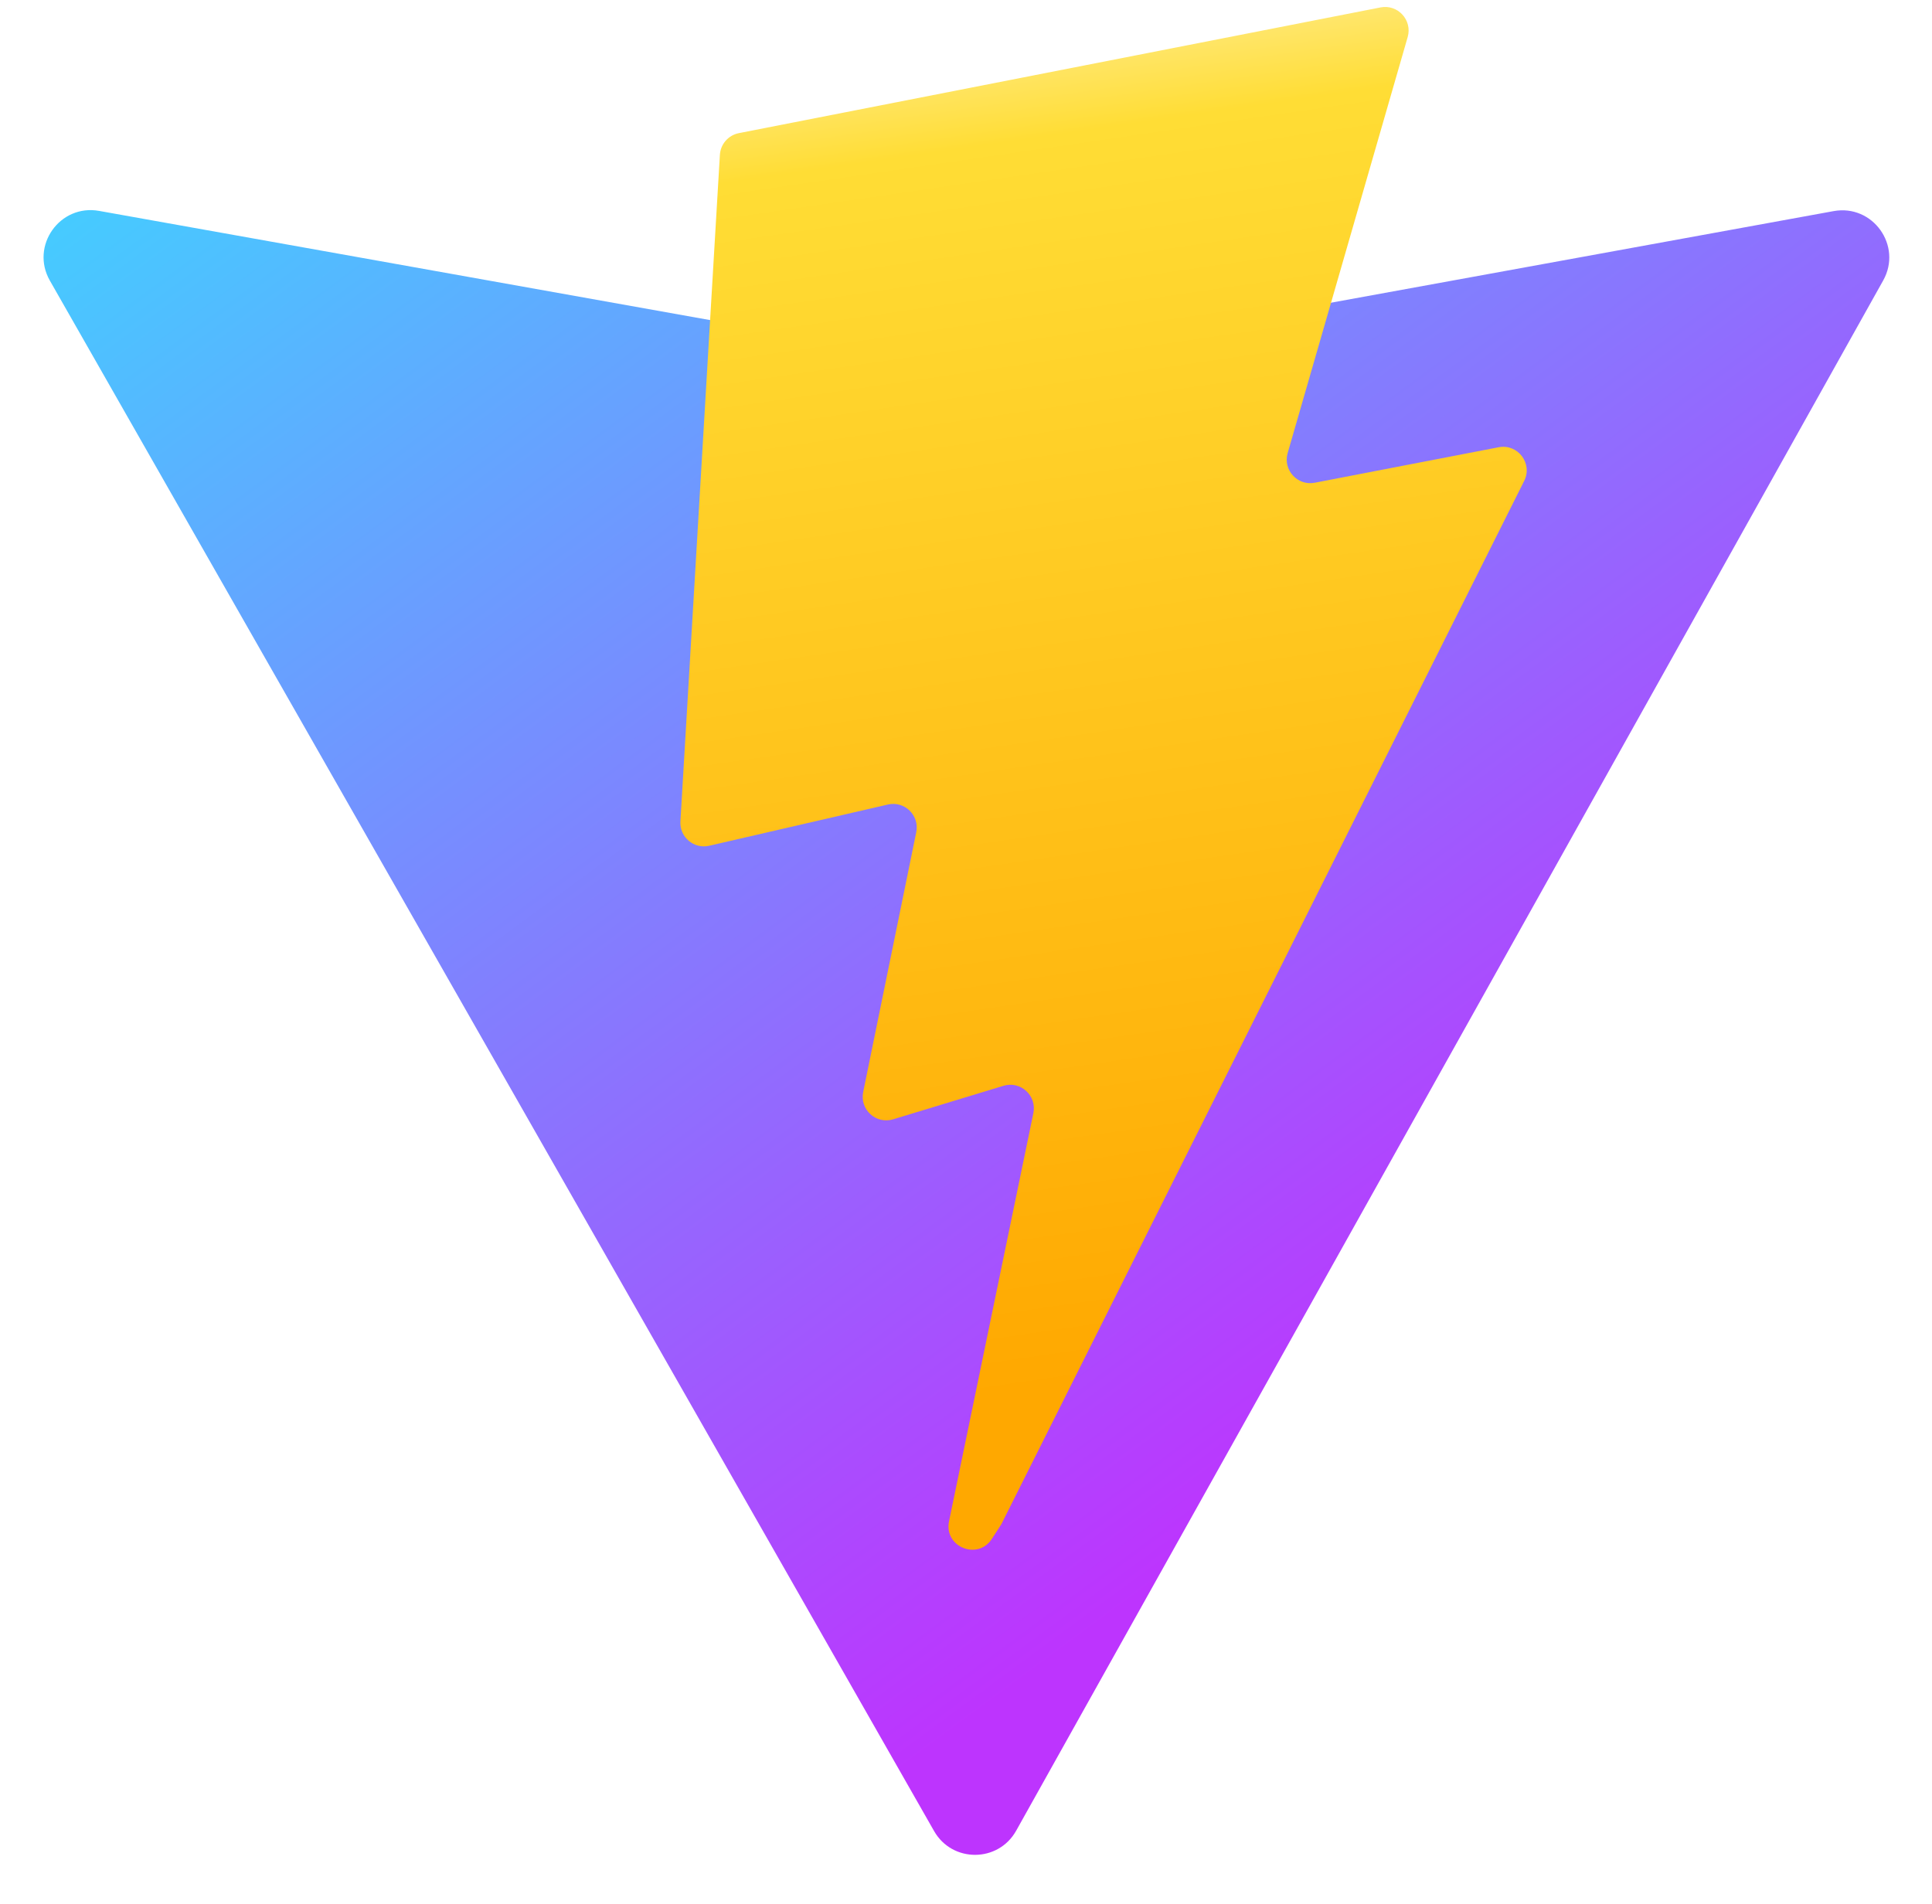
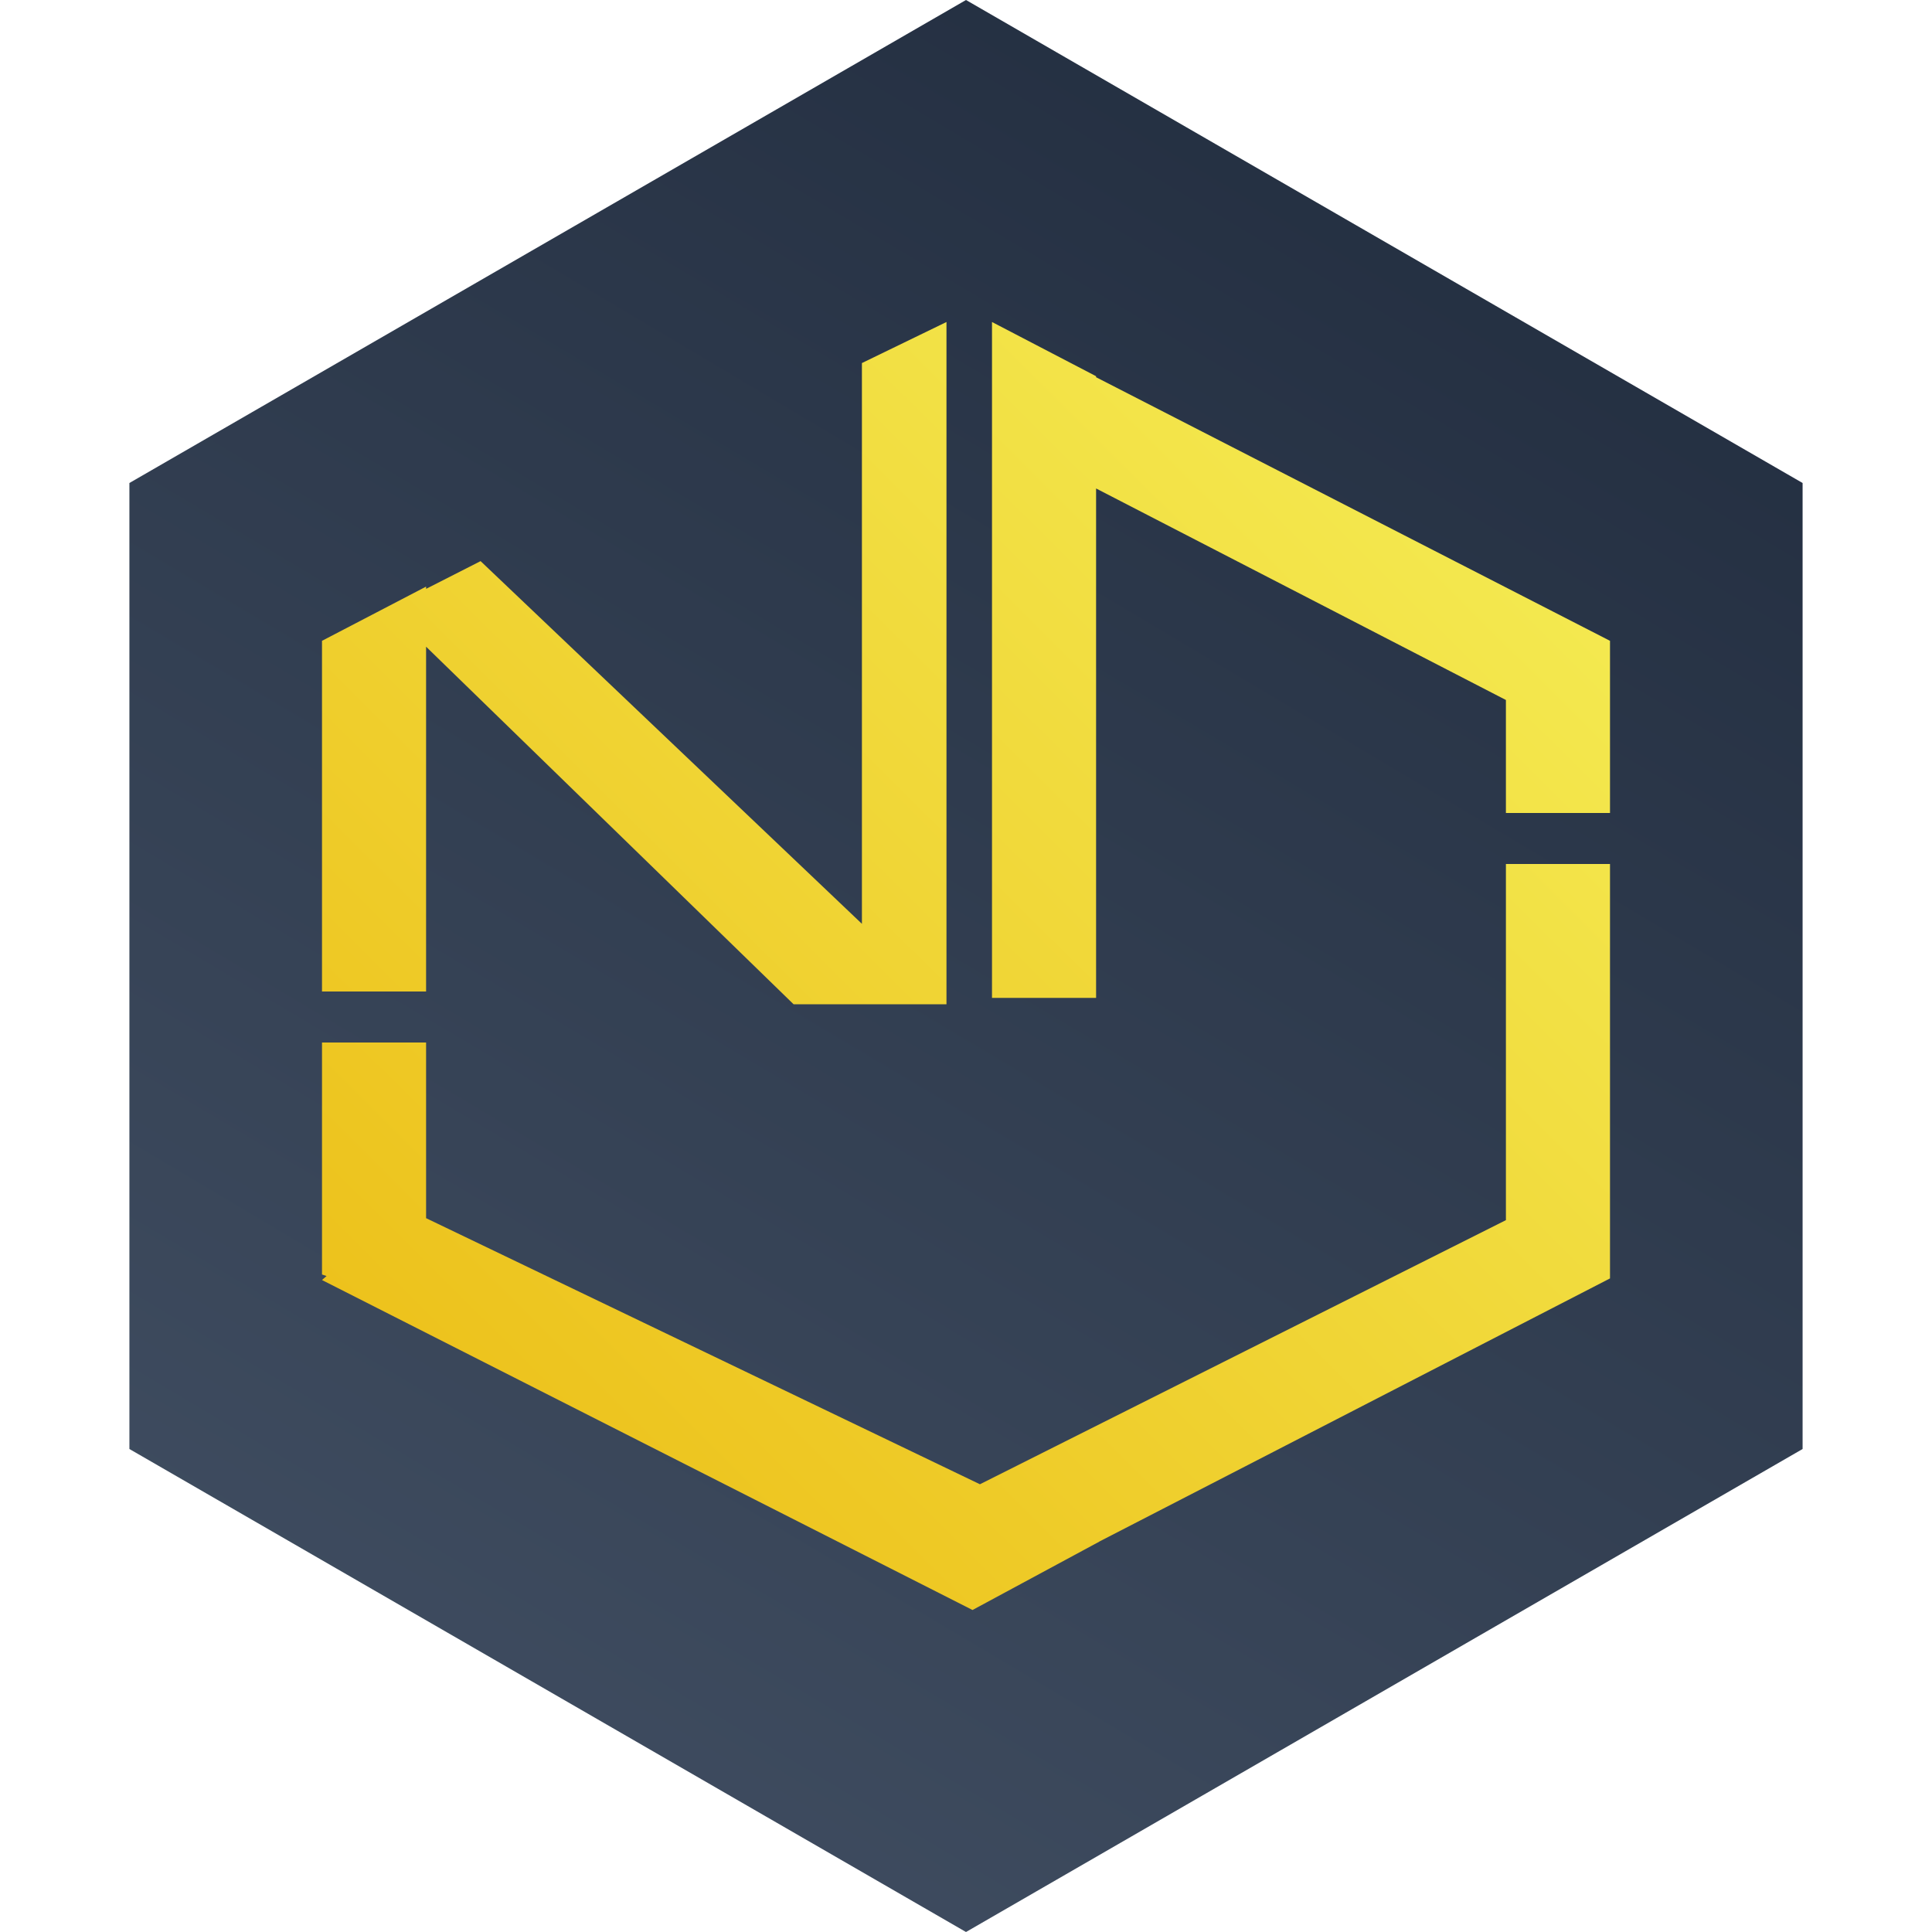
- <svg xmlns="http://www.w3.org/2000/svg" width="410" height="404" viewBox="0 0 410 404" fill="none">
-   <path d="M399.641 59.525L215.643 388.545C211.844 395.338 202.084 395.378 198.228 388.618L10.582 59.556C6.381 52.19 12.68 43.267 21.028 44.759L205.223 77.682C206.398 77.892 207.601 77.89 208.776 77.676L389.119 44.806C397.439 43.289 403.768 52.143 399.641 59.525Z" fill="url(#paint0_linear)" />
-   <path d="M292.965 1.574L156.801 28.255C154.563 28.694 152.906 30.59 152.771 32.866L144.395 174.33C144.198 177.662 147.258 180.248 150.51 179.498L188.42 170.749C191.967 169.931 195.172 173.055 194.443 176.622L183.18 231.775C182.422 235.487 185.907 238.661 189.532 237.56L212.947 230.446C216.577 229.344 220.065 232.527 219.297 236.242L201.398 322.875C200.278 328.294 207.486 331.249 210.492 326.603L212.5 323.5L323.454 102.072C325.312 98.365 322.108 94.137 318.036 94.923L279.014 102.454C275.347 103.161 272.227 99.746 273.262 96.158L298.731 7.867C299.767 4.273 296.636 0.855 292.965 1.574Z" fill="url(#paint1_linear)" />
+ <svg xmlns="http://www.w3.org/2000/svg" width="48" height="48" viewBox="0 0 48 48" fill="none">
+   <path d="M24 0L44.785 12V36L24 48L3.215 36V12L24 0Z" fill="url(#paint0_linear_99_410)" />
+   <path fill-rule="evenodd" clip-rule="evenodd" d="M27.232 9.347L24.646 8V24.792H27.232V12.136L37.412 17.39L37.414 17.389V20.198H40V15.921L40 15.921L40 15.921L27.232 9.372V9.347ZM10.586 14.574L8 15.921V24.634H10.586V16.067L19.717 24.951H23.515L23.515 24.95V8L21.414 9.02V22.952L11.94 13.941L10.586 14.63V14.574ZM8.113 31.703L8 31.664V25.901H10.586V30.265L24.346 36.876L37.414 30.314V21.465H40V31.762L40 31.762L27.311 38.3L27.313 38.301L24.162 40L8 31.802L8.113 31.703Z" fill="url(#paint1_linear_99_410)" />
  <defs>
-     <linearGradient id="paint0_linear" x1="6" y1="33" x2="235" y2="344" gradientUnits="userSpaceOnUse">
-       <stop stop-color="#41D1FF" />
-       <stop offset="1" stop-color="#BD34FE" />
+     <linearGradient id="paint0_linear_99_410" x1="42" y1="-3.5" x2="6" y2="57" gradientUnits="userSpaceOnUse">
+       <stop stop-color="#1E293B" />
+       <stop offset="1" stop-color="#475569" />
    </linearGradient>
-     <linearGradient id="paint1_linear" x1="194.651" y1="8.818" x2="236.076" y2="292.989" gradientUnits="userSpaceOnUse">
-       <stop stop-color="#FFEA83" />
-       <stop offset="0.083" stop-color="#FFDD35" />
-       <stop offset="1" stop-color="#FFA800" />
+     <linearGradient id="paint1_linear_99_410" x1="44.4" y1="3.867" x2="3.067" y2="45.467" gradientUnits="userSpaceOnUse">
+       <stop stop-color="#F6F661" />
+       <stop offset="1" stop-color="#EAB308" />
    </linearGradient>
  </defs>
</svg>
